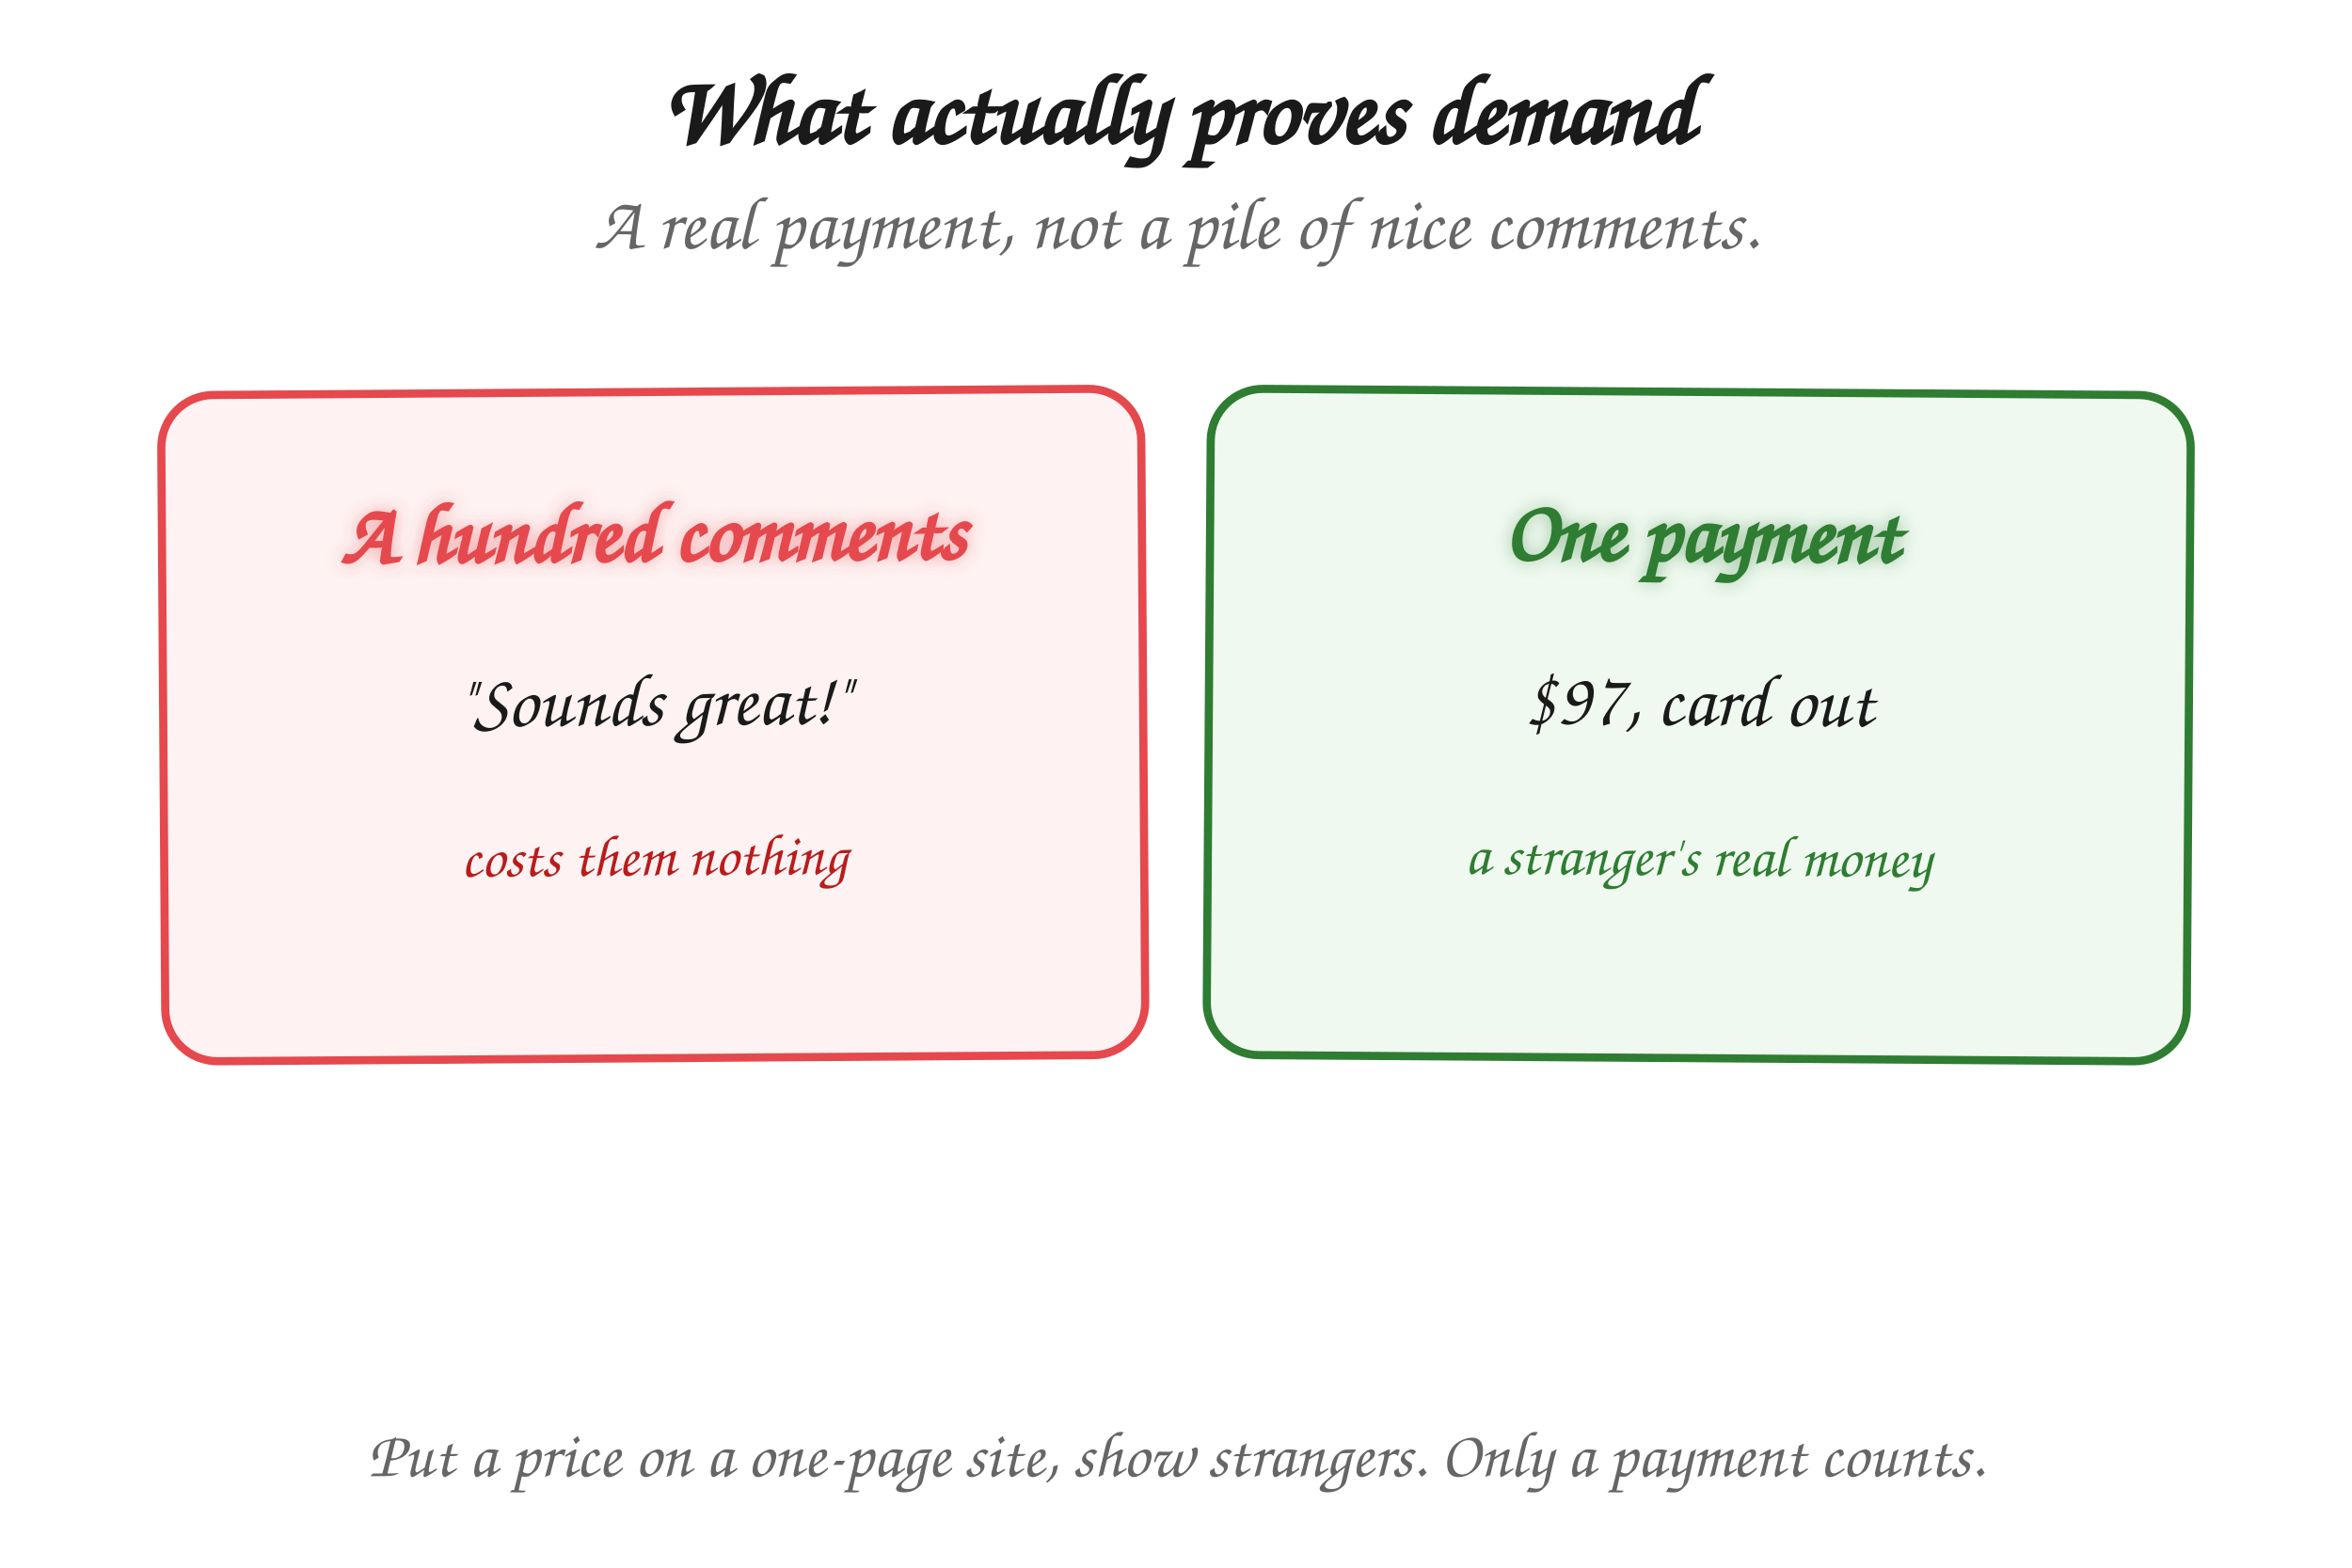
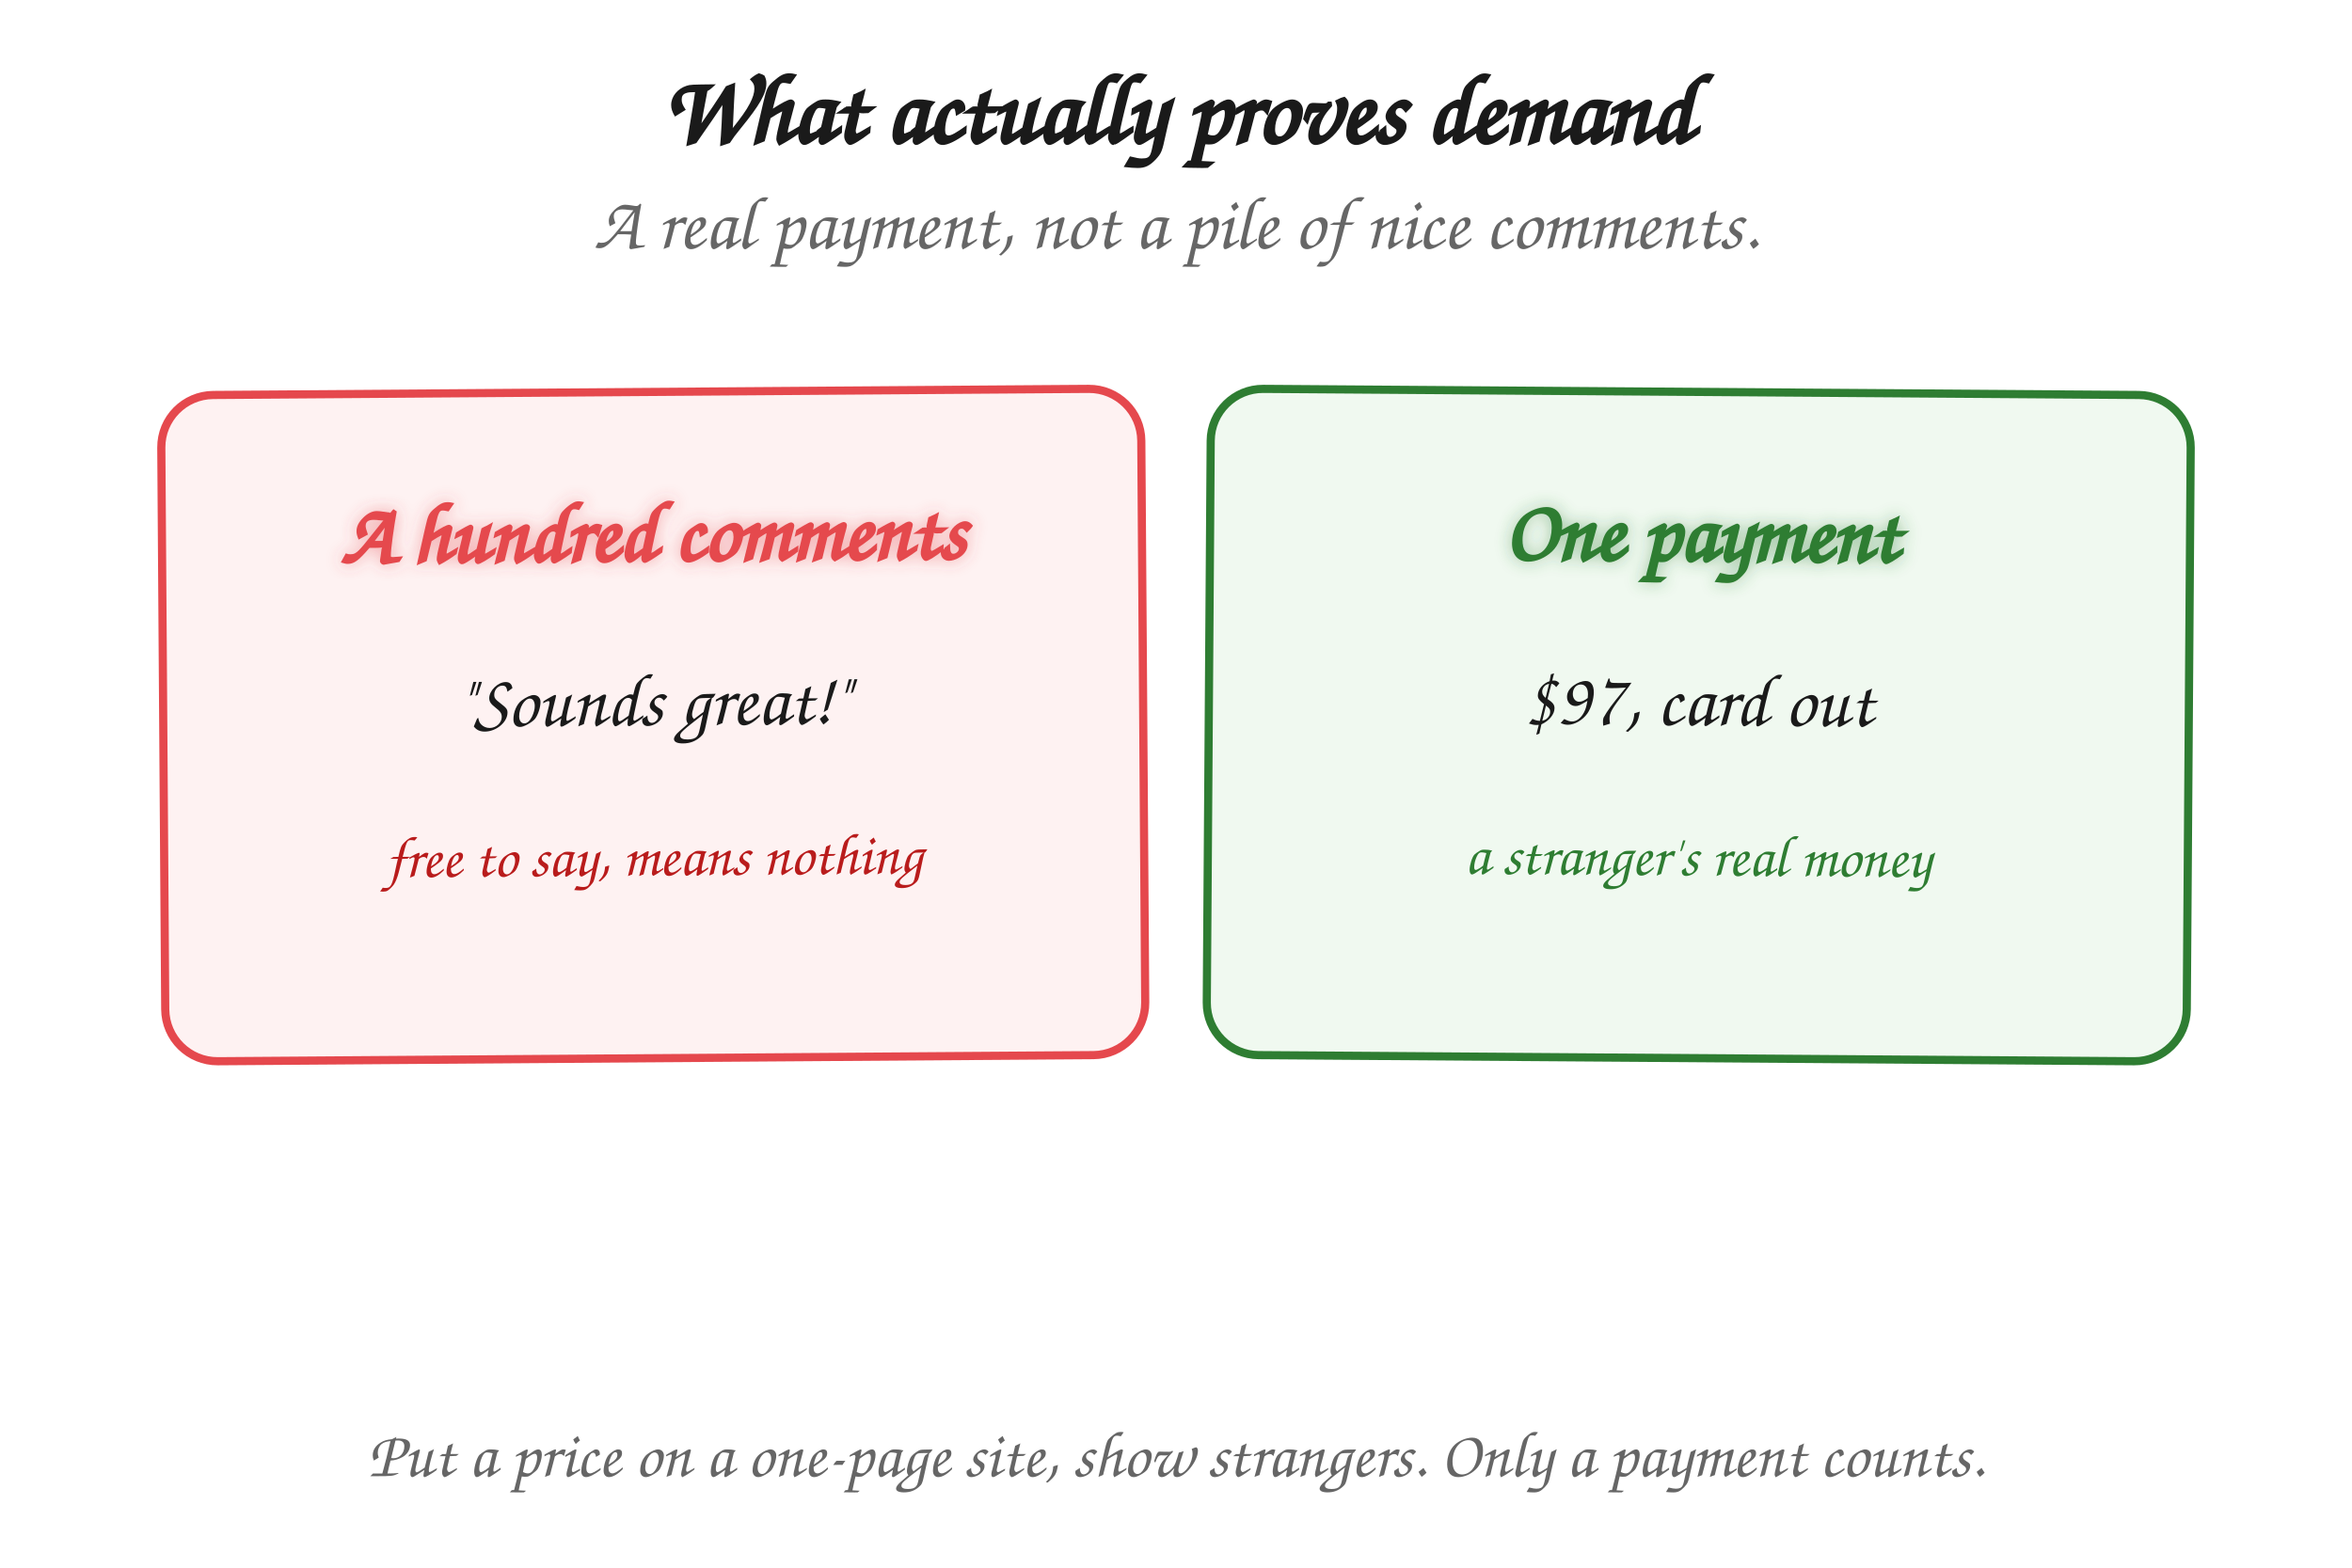
<svg xmlns="http://www.w3.org/2000/svg" viewBox="0 0 720 480" role="img" aria-labelledby="t">
  <defs>
    <style>
      .h    { font-family: "Caveat","Patrick Hand","Comic Sans MS",cursive; }
      .title{ font-size: 30px; font-weight: 700; fill: #1a1a1a; }
      .sub  { font-size: 23px; fill: #666; font-style: italic; }
      .head { font-size: 26px; font-weight: 700; }
      .mid  { font-size: 23px; fill: #1a1a1a; }
      .note { font-size: 18px; font-style: italic; }
      .basis{ font-size: 20px; fill: #666; font-style: italic; }
      .red  { fill: #fef2f2; stroke: #e5484d; stroke-width: 2.5; }
      .green{ fill: #f0f9f0; stroke: #2e7d32; stroke-width: 2.5; }
    </style>
    <filter id="gr" x="-40%" y="-40%" width="180%" height="180%">
      <feDropShadow dx="0" dy="0" stdDeviation="2.4" flood-color="#e5484d" flood-opacity="0.45" />
    </filter>
    <filter id="gg" x="-40%" y="-40%" width="180%" height="180%">
      <feDropShadow dx="0" dy="0" stdDeviation="2.4" flood-color="#2e7d32" flood-opacity="0.45" />
    </filter>
  </defs>
  <text x="360" y="44" text-anchor="middle" class="h title">What actually proves demand</text>
  <text x="360" y="76" text-anchor="middle" class="h sub">A real payment, not a pile of nice comments.</text>
  <g transform="translate(0,0) rotate(-0.4 200 225)">
    <rect x="50" y="120" width="300" height="204" rx="16" class="red" />
    <text x="200" y="172" text-anchor="middle" class="h head" fill="#e5484d" filter="url(#gr)">A hundred comments</text>
    <text x="200" y="222" text-anchor="middle" class="h mid">"Sounds great!"</text>
-     <text x="200" y="268" text-anchor="middle" class="h note" fill="#b91c1c">costs them nothing</text>
+     <text x="200" y="268" text-anchor="middle" class="h note" fill="#b91c1c">free to say, means nothing</text>
  </g>
  <g transform="translate(0,0) rotate(0.4 520 225)">
    <rect x="370" y="120" width="300" height="204" rx="16" class="green" />
    <text x="520" y="172" text-anchor="middle" class="h head" fill="#2e7d32" filter="url(#gg)">One payment</text>
    <text x="520" y="222" text-anchor="middle" class="h mid">$97, card out</text>
    <text x="520" y="268" text-anchor="middle" class="h note" fill="#2e7d32">a stranger's real money</text>
  </g>
  <text x="360" y="452" text-anchor="middle" class="h basis">Put a price on a one-page site, show strangers. Only a payment counts.</text>
</svg>
